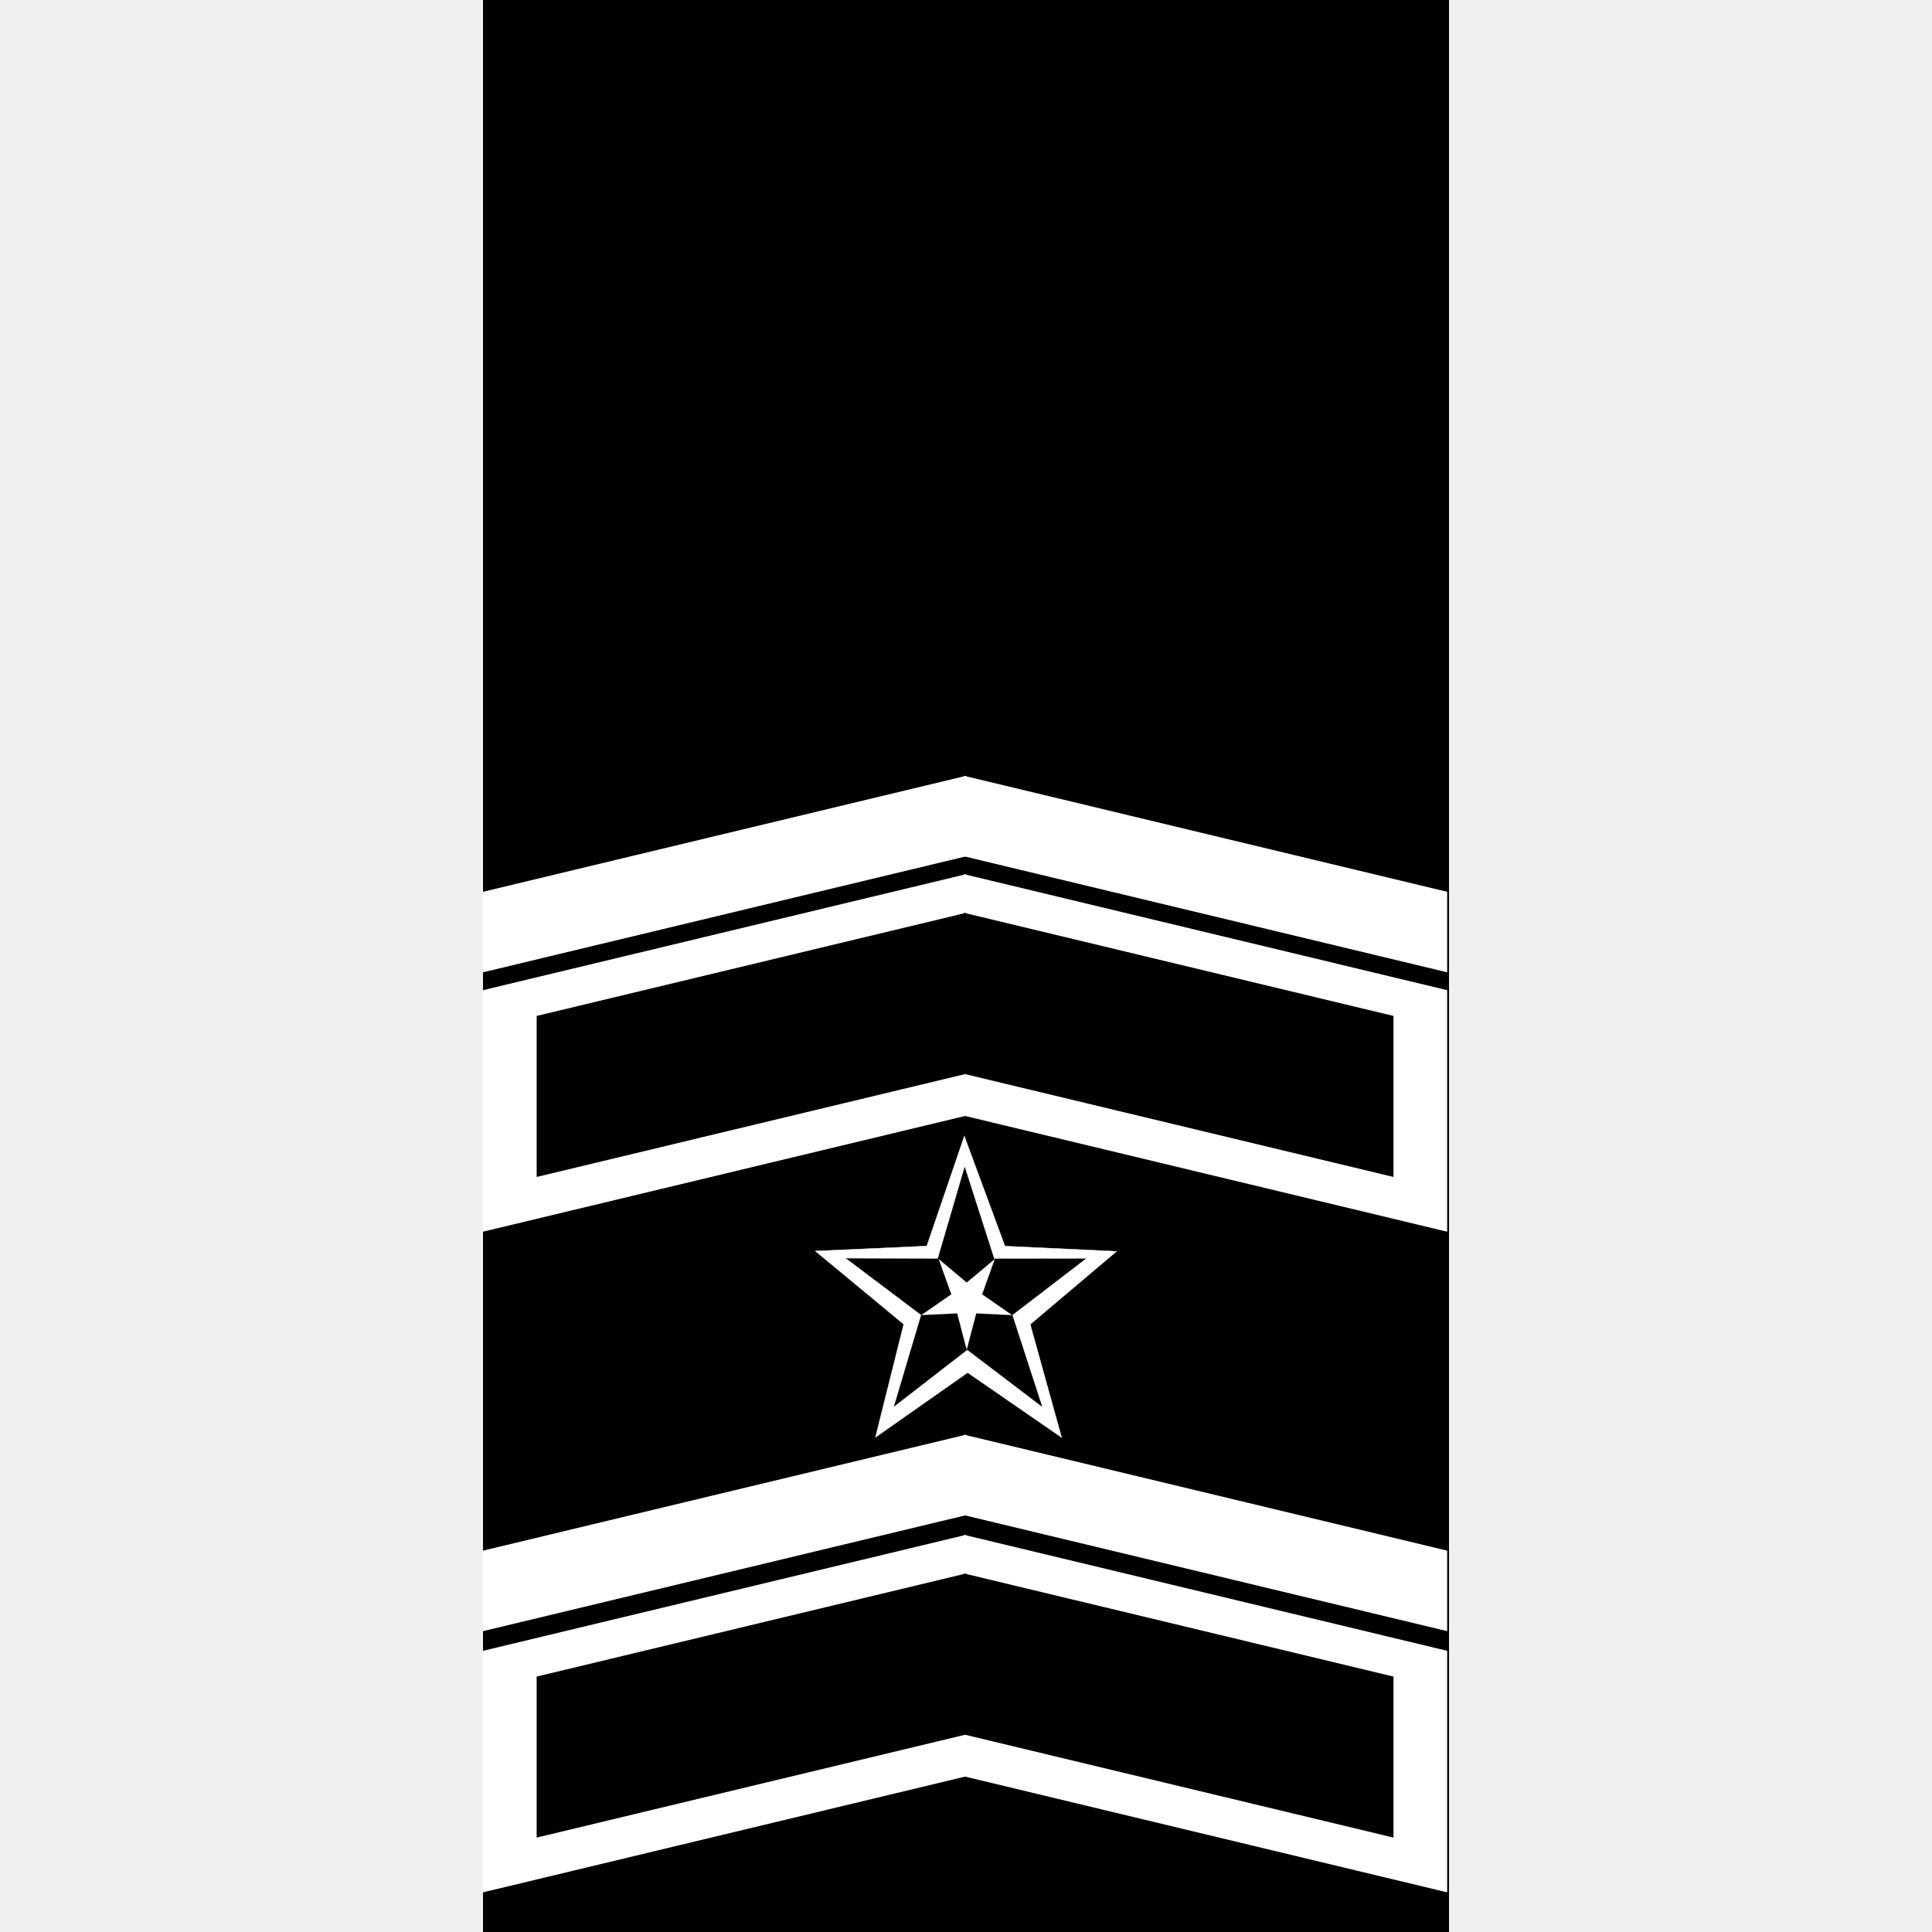
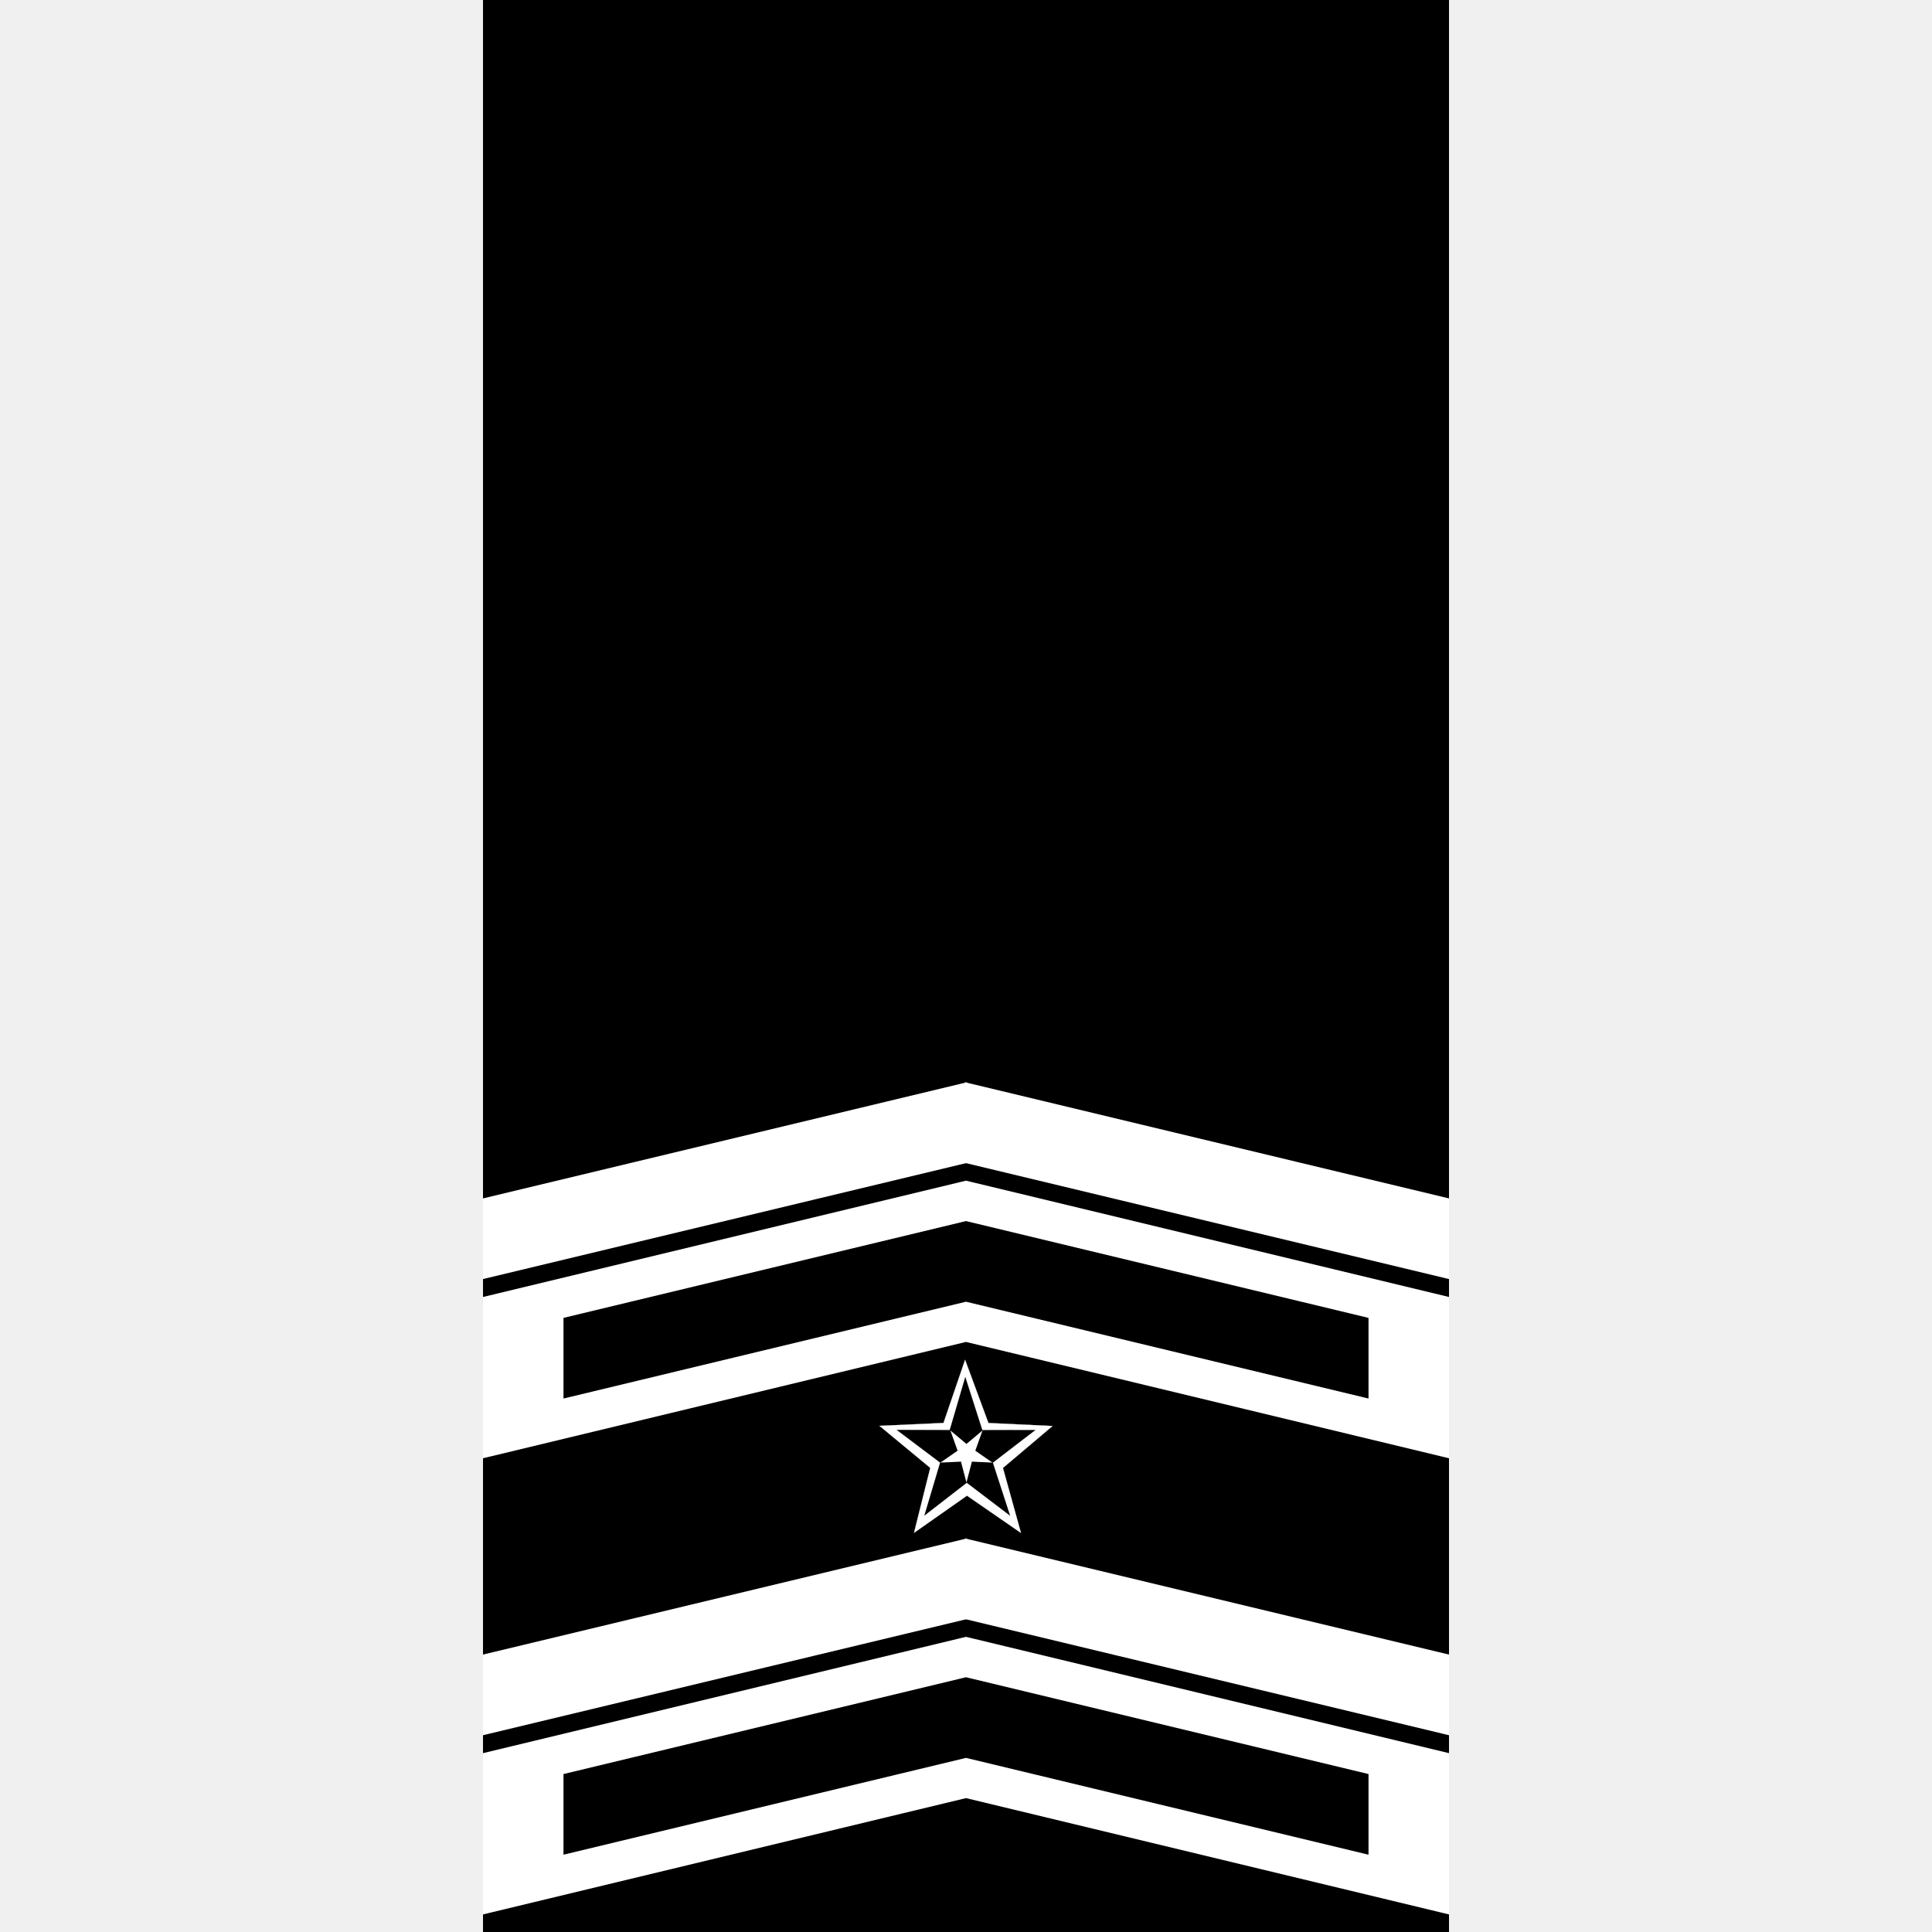
<svg xmlns="http://www.w3.org/2000/svg" width="1080" height="1080" viewBox="0 0 1080 1080" version="1.1" id="svg1" xml:space="preserve">
  <defs id="defs1" />
  <g id="layer1" style="display:inline">
    <rect style="display:inline;fill:#000000;stroke:#000000;stroke-width:1.211" id="rect4" width="538.789" height="1078.789" x="270.605" y="0.605" />
  </g>
  <g id="layer2">
-     <g id="g3-2" transform="translate(-0.503286,418)">
-       <g id="layer2-0-1" transform="rotate(180,539.9956,539.9166)">
-         <rect style="fill:#ffffff;stroke:#ffffff;stroke-width:1.127" id="rect1-6-9" width="276.529" height="133.889" x="278.753" y="375.621" transform="matrix(0.9723699,0.2334454,0,1,0,0)" />
-         <rect style="fill:#ffffff;stroke:#ffffff;stroke-width:1.127" id="rect1-0-5-0" width="276.529" height="133.889" x="-831.926" y="634.904" transform="matrix(-0.9723699,0.2334454,0,1,0,0)" />
-         <rect style="fill:#000000;stroke:#000000;stroke-width:0.867" id="rect1-0-8-2" width="245.94" height="89.145" x="-801.204" y="658.175" transform="matrix(-0.9723699,0.2334454,0,1,0,0)" />
-         <rect style="fill:#000000;stroke:#000000;stroke-width:0.867" id="rect1-5-5" width="245.94" height="89.145" x="309.472" y="398.893" transform="matrix(0.9723699,0.2334454,0,1,0,0)" />
+     <g id="g1" transform="matrix(1.000007,0,0,1,-0.00184354,452.5875)">
+       <g id="layer2-8" transform="rotate(180,539.9956,539.9166)">
+         <rect style="fill:#ffffff;stroke:#ffffff;stroke-width:0.92" id="rect1" width="276.795" height="89.232" x="278.174" y="397.687" transform="matrix(0.9722057,0.2341281,0,1,0,0)" />
+         <rect style="fill:#000000;stroke:#000000;stroke-width:0.593" id="rect1-9" width="230.815" height="44.485" x="324.279" y="420.171" transform="matrix(0.9722718,0.2338536,0,1,0,0)" />
+         <rect style="fill:#ffffff;stroke:#ffffff;stroke-width:0.92" id="rect1-8" width="276.795" height="89.232" x="-832.688" y="657.769" transform="matrix(-0.9722057,0.2341281,0,1,0,0)" />
+         <rect style="fill:#000000;stroke:#000000;stroke-width:0.593" id="rect1-9-9" width="230.815" height="44.485" x="-786.508" y="679.93" transform="matrix(-0.9722718,0.2338536,0,1,0,0)" />
      </g>
    </g>
-     <g id="g1" transform="translate(-0.5000123,317)">
-       <g id="layer2-2" transform="rotate(180,539.9955,539.9141)">
-         <rect style="fill:#ffffff;stroke:#ffffff;stroke-width:0.649" id="rect1" width="277.014" height="44.36" x="278.511" y="420.383" transform="matrix(0.9723699,0.2334454,0,1,0,0)" />
-         <rect style="fill:#ffffff;stroke:#ffffff;stroke-width:0.649" id="rect1-0" width="277.014" height="44.36" x="-832.168" y="679.666" transform="matrix(-0.9723699,0.2334454,0,1,0,0)" />
+     <g id="g2" transform="matrix(1.001855,0,0,0.999998,-1.002236,375.001)">
+       <g id="layer2-0" transform="rotate(180,539.9955,539.9141)">
+         <rect style="fill:#ffffff;stroke:#ffffff;stroke-width:0.65" id="rect1-2" width="277.046" height="44.43" x="278.525" y="420.114" transform="matrix(0.9722883,0.233785,0,1,0,0)" />
+         <rect style="fill:#ffffff;stroke:#ffffff;stroke-width:0.65" id="rect1-0" width="277.046" height="44.43" x="-832.238" y="679.794" transform="matrix(-0.9722883,0.233785,0,1,0,0)" />
      </g>
    </g>
-     <g id="g2" transform="matrix(0.2503855,0,0,0.2503855,404.7607,584.068)">
-       <g id="layer2-9">
-         <g id="layer3">
-           <path style="fill:#ffffff;stroke:#ffffff" id="path7-4" d="M 462,612 179.196,439.313 -90.276,632.143 -13.432,309.817 -280.095,113.121 50.2,86.6 154.866,-227.794 282.156,78.14 613.506,80.53 361.88,296.129 Z" transform="matrix(0.7521324,0.02959069,-0.01635336,0.7904644,416.1898,379.2691)" />
-           <path style="fill:#000000;stroke:#ffffff" id="path7" d="M 462,612 178.511,420.522 -90.276,632.143 4.228,303.359 -280.095,113.121 61.8,101.4 154.866,-227.794 271.665,93.746 613.506,80.53 343.796,290.974 Z" transform="matrix(0.6017318,0.02366392,-0.01308325,0.6321408,441.0384,411.3633)" />
-           <path style="fill:#ffffff;stroke:#ffffff" id="path8" d="M 814,878 205.745,527.743 -270.786,1043.08 -125.634,356.36 -763.005,62.4 -65.04,-11.76 17.574,-708.774 303.787,-67.887 992.217,-204.706 471.142,265.544 Z" transform="matrix(-0.1127076,-0.0180583,0.01718276,-0.1184507,555.8451,597.0003)" />
-         </g>
+     <g id="g3" transform="matrix(0.1437714,0,0,0.1437714,462.3655,730.8634)">
+       <g id="layer2-4">
+         <path style="fill:#ffffff;stroke:#ffffff" id="path7-4" d="M 462,612 179.196,439.313 -90.276,632.143 -13.432,309.817 -280.095,113.121 50.2,86.6 154.866,-227.794 282.156,78.14 613.506,80.53 361.88,296.129 Z" transform="matrix(0.7521324,0.02959069,-0.01635336,0.7904644,416.1898,379.2691)" />
+         <path style="fill:#000000;stroke:#000000" id="path7" d="M 462,612 178.511,420.522 -90.276,632.143 4.228,303.359 -280.095,113.121 61.8,101.4 154.866,-227.794 271.665,93.746 613.506,80.53 343.796,290.974 Z" transform="matrix(0.6017318,0.02366392,-0.01308325,0.6321408,441.0384,411.3633)" />
+         <path style="fill:#ffffff;stroke:#ffffff" id="path8" d="M 814,878 205.745,527.743 -270.786,1043.08 -125.634,356.36 -763.005,62.4 -65.04,-11.76 17.574,-708.774 303.787,-67.887 992.217,-204.706 471.142,265.544 Z" transform="matrix(-0.1127076,-0.0180583,0.01718276,-0.1184507,555.8451,597.0003)" />
      </g>
    </g>
-     <g id="g3" transform="translate(-0.503286,48.7)">
-       <g id="layer2-0" transform="rotate(180,539.9956,539.9166)">
-         <rect style="fill:#ffffff;stroke:#ffffff;stroke-width:1.127" id="rect1-6" width="276.529" height="133.889" x="278.753" y="375.621" transform="matrix(0.9723699,0.2334454,0,1,0,0)" />
-         <rect style="fill:#ffffff;stroke:#ffffff;stroke-width:1.127" id="rect1-0-5" width="276.529" height="133.889" x="-831.926" y="634.904" transform="matrix(-0.9723699,0.2334454,0,1,0,0)" />
-         <rect style="fill:#000000;stroke:#000000;stroke-width:0.867" id="rect1-0-8" width="245.94" height="89.145" x="-801.204" y="658.175" transform="matrix(-0.9723699,0.2334454,0,1,0,0)" />
-         <rect style="fill:#000000;stroke:#000000;stroke-width:0.867" id="rect1-5" width="245.94" height="89.145" x="309.472" y="398.893" transform="matrix(0.9723699,0.2334454,0,1,0,0)" />
+     <g id="g4" transform="matrix(1.000007,0,0,1,-0.00184354,197.5875)">
+       <g id="layer2-5" transform="rotate(180,539.9956,539.9166)">
+         <rect style="fill:#ffffff;stroke:#ffffff;stroke-width:0.92" id="rect1-03" width="276.795" height="89.232" x="278.174" y="397.687" transform="matrix(0.9722057,0.2341281,0,1,0,0)" />
+         <rect style="fill:#000000;stroke:#000000;stroke-width:0.593" id="rect1-9-0" width="230.815" height="44.485" x="324.279" y="420.171" transform="matrix(0.9722718,0.2338536,0,1,0,0)" />
+         <rect style="fill:#ffffff;stroke:#ffffff;stroke-width:0.92" id="rect1-8-9" width="276.795" height="89.232" x="-832.688" y="657.769" transform="matrix(-0.9722057,0.2341281,0,1,0,0)" />
+         <rect style="fill:#000000;stroke:#000000;stroke-width:0.593" id="rect1-9-9-6" width="230.815" height="44.485" x="-786.508" y="679.93" transform="matrix(-0.9722718,0.2338536,0,1,0,0)" />
      </g>
    </g>
-     <g id="g4" transform="translate(-0.5000123,-51.29997)">
-       <g id="layer2-6" transform="rotate(180,539.9955,539.9141)">
-         <rect style="fill:#ffffff;stroke:#ffffff;stroke-width:0.649" id="rect1-4" width="277.014" height="44.36" x="278.511" y="420.383" transform="matrix(0.9723699,0.2334454,0,1,0,0)" />
-         <rect style="fill:#ffffff;stroke:#ffffff;stroke-width:0.649" id="rect1-0-3" width="277.014" height="44.36" x="-832.168" y="679.666" transform="matrix(-0.9723699,0.2334454,0,1,0,0)" />
+     <g id="g2-4" transform="matrix(1.001855,0,0,0.999998,-1.002236,120.0015)">
+       <g id="layer2-0-8" transform="rotate(180,539.9955,539.9141)">
+         <rect style="fill:#ffffff;stroke:#ffffff;stroke-width:0.65" id="rect1-2-0" width="277.046" height="44.43" x="278.525" y="420.114" transform="matrix(0.9722883,0.233785,0,1,0,0)" />
+         <rect style="fill:#ffffff;stroke:#ffffff;stroke-width:0.65" id="rect1-0-7" width="277.046" height="44.43" x="-832.238" y="679.794" transform="matrix(-0.9722883,0.233785,0,1,0,0)" />
      </g>
    </g>
  </g>
</svg>
